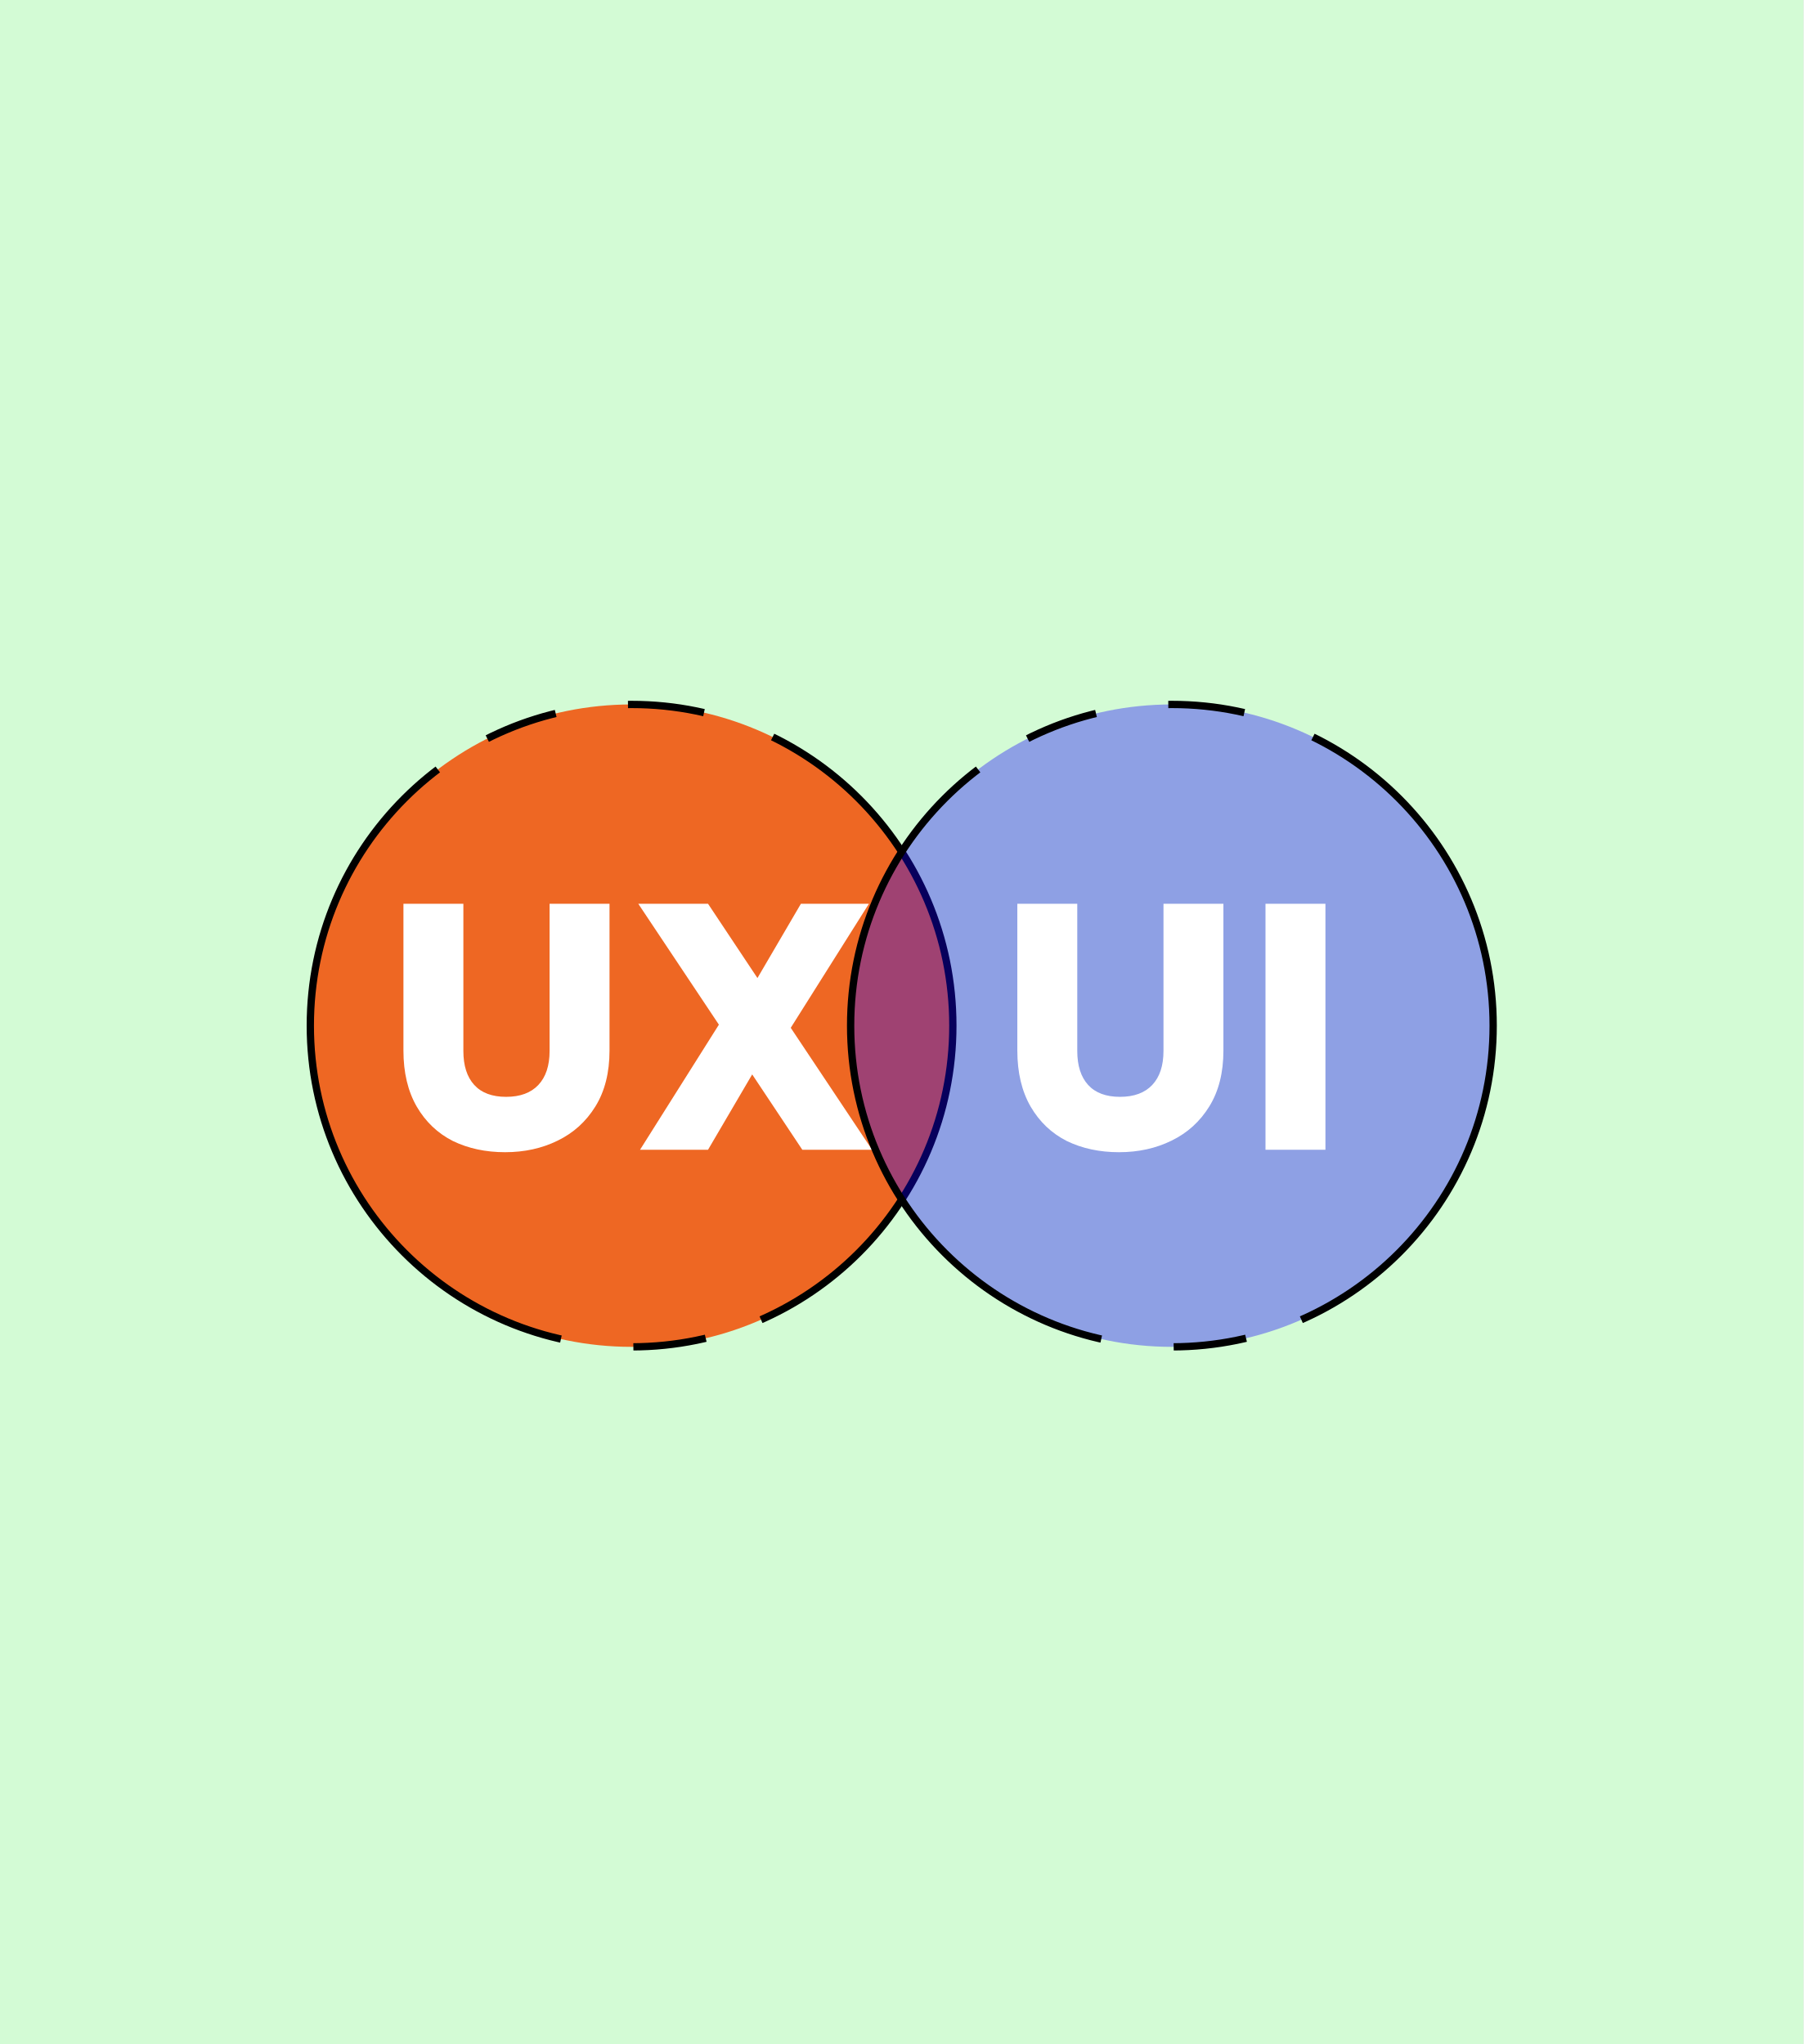
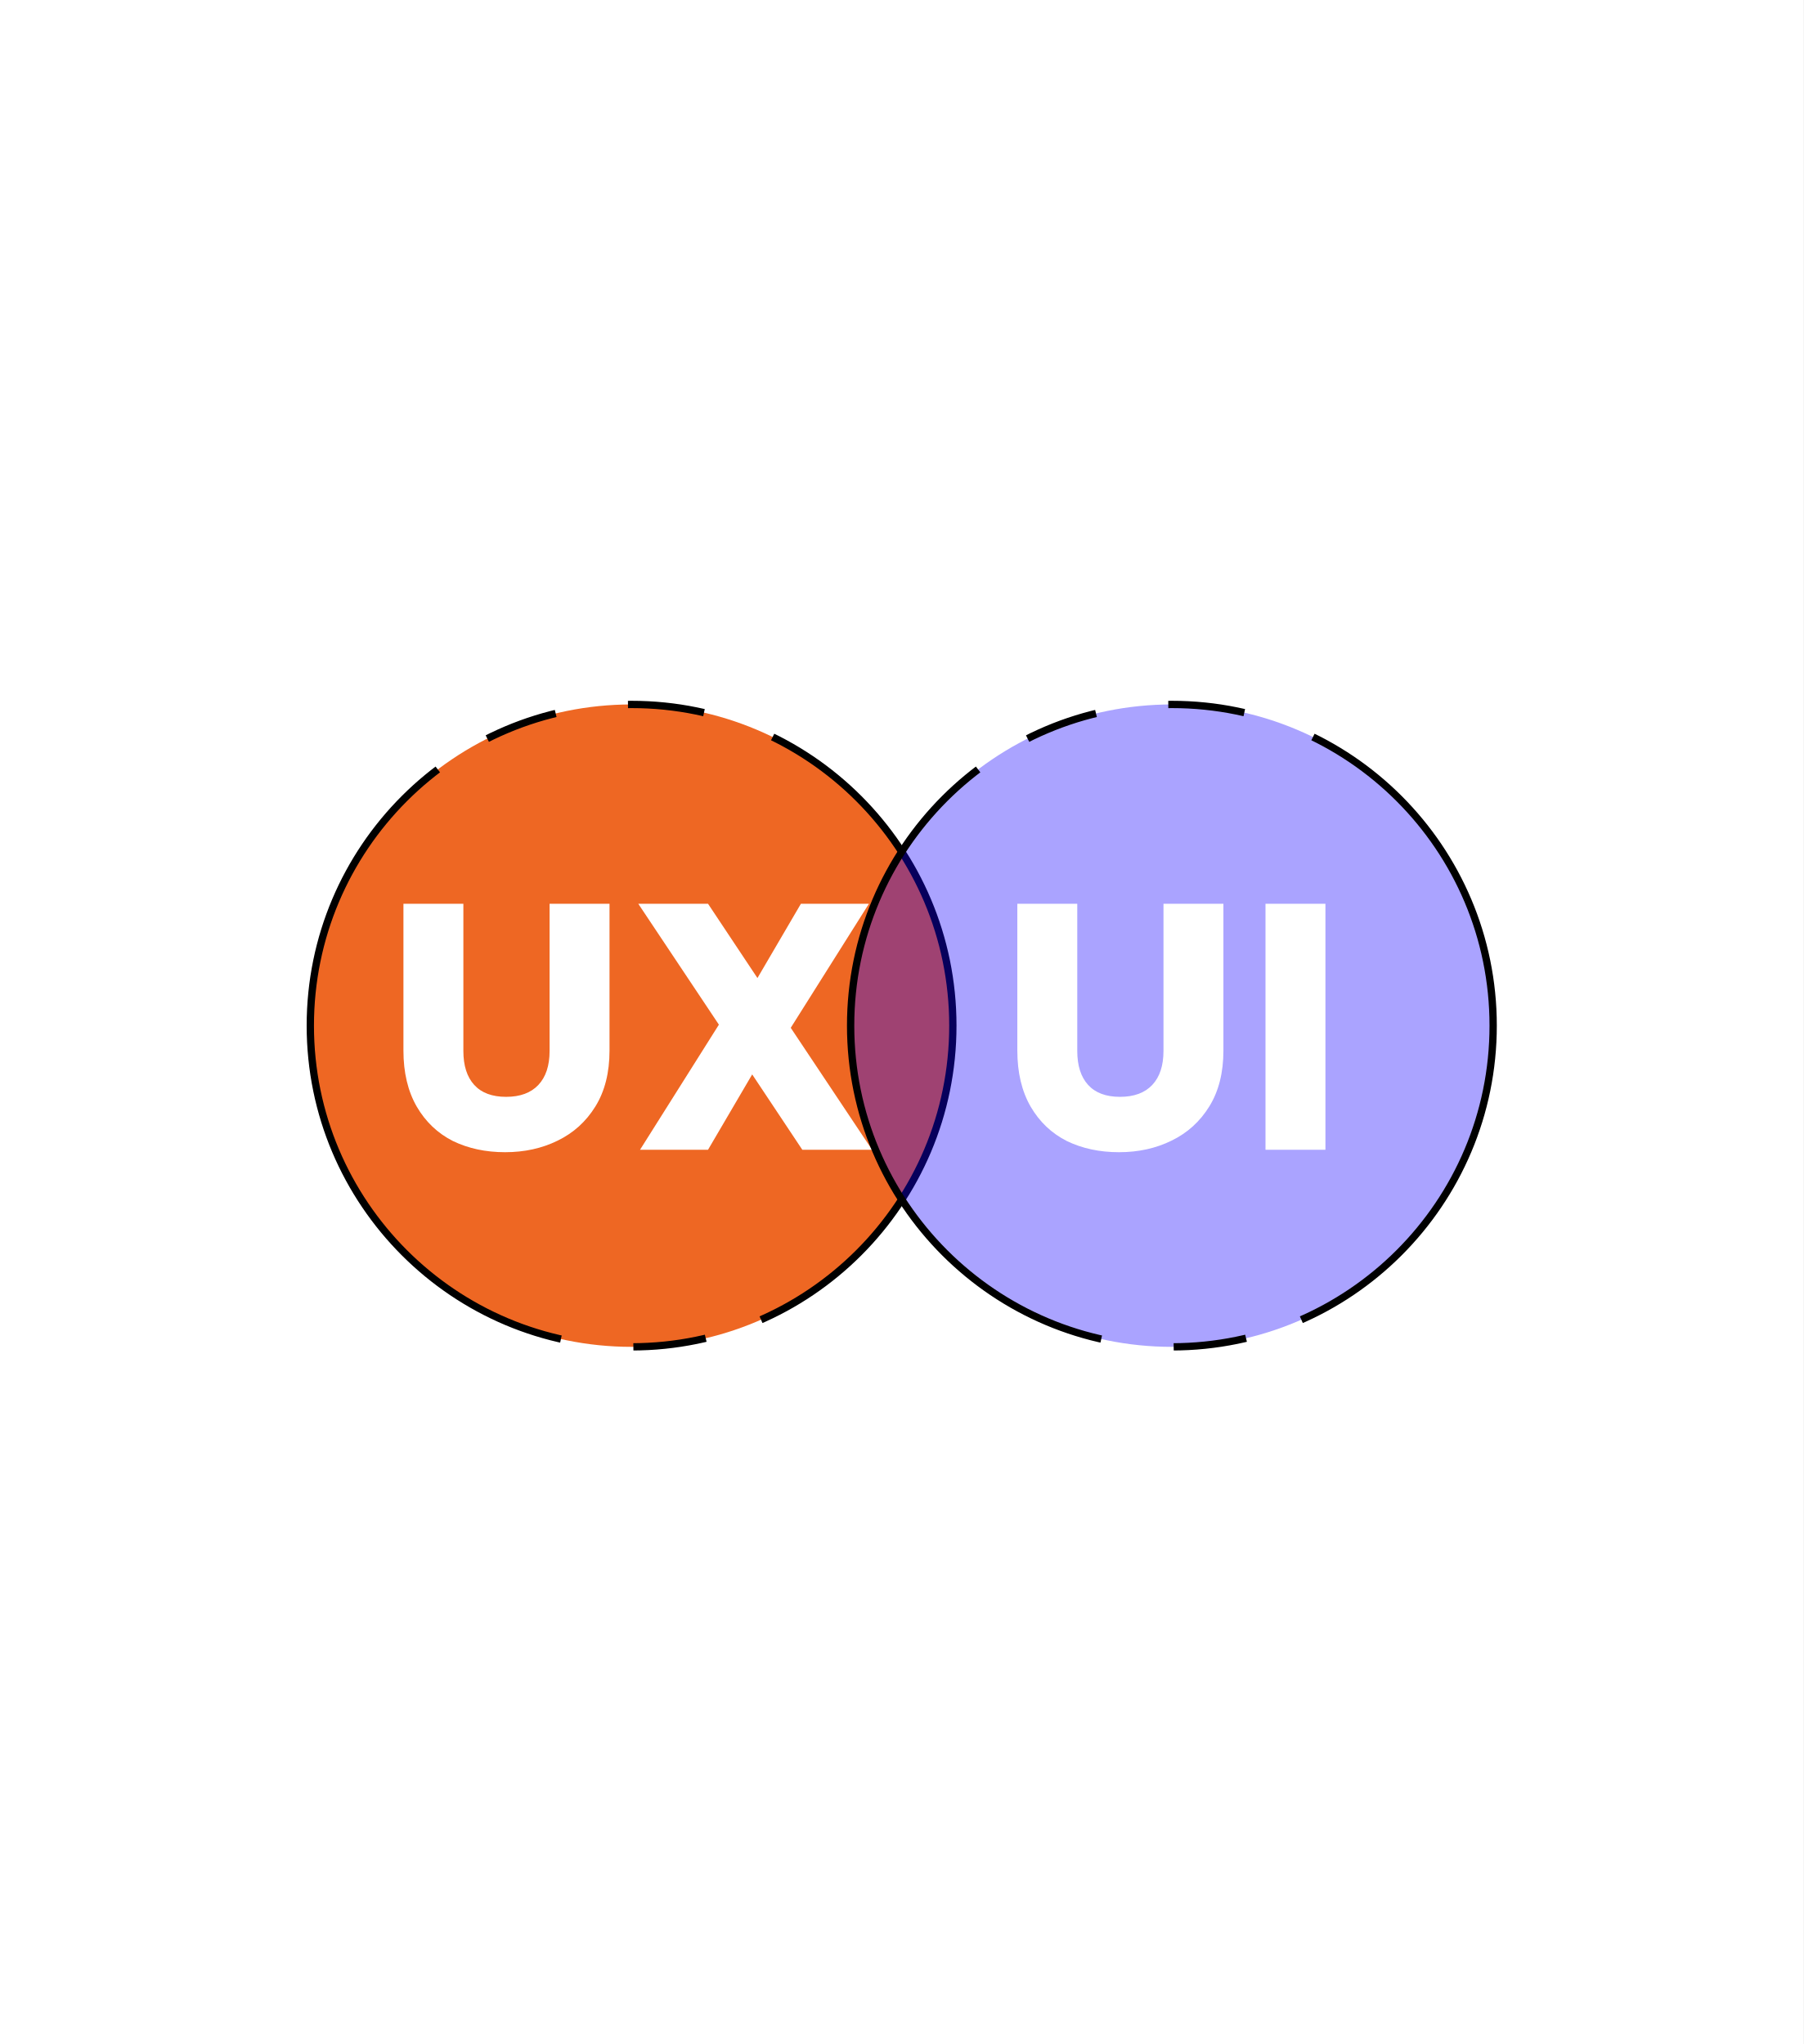
<svg xmlns="http://www.w3.org/2000/svg" width="247" height="280" viewBox="0 0 247 280" fill="none">
-   <rect width="247" height="280" fill="#D3FBD5" />
+   <rect width="247" height="280" fill="white" />
  <rect x="42.5" y="96.5" width="88" height="88" rx="44" fill="#EE6723" />
  <path d="M63.462 123.804V143.964C63.462 145.98 63.958 147.532 64.95 148.62C65.942 149.708 67.398 150.252 69.318 150.252C71.238 150.252 72.71 149.708 73.734 148.62C74.758 147.532 75.27 145.98 75.27 143.964V123.804H83.478V143.916C83.478 146.924 82.838 149.468 81.558 151.548C80.278 153.628 78.55 155.196 76.374 156.252C74.23 157.308 71.83 157.836 69.174 157.836C66.518 157.836 64.134 157.324 62.022 156.3C59.942 155.244 58.294 153.676 57.078 151.596C55.862 149.484 55.254 146.924 55.254 143.916V123.804H63.462ZM109.882 157.5L103.018 147.18L96.97 157.5H87.658L98.458 140.364L87.418 123.804H96.97L103.738 133.98L109.69 123.804H119.002L108.298 140.796L119.434 157.5H109.882Z" fill="white" />
  <rect x="42.5" y="96.5" width="88" height="88" rx="44" stroke="black" stroke-dasharray="10 10 100 8" />
  <rect x="116.5" y="96.5" width="88" height="88" rx="44" fill="#1400FF" fill-opacity="0.36" />
  <path d="M147.54 123.804V143.964C147.54 145.98 148.036 147.532 149.028 148.62C150.02 149.708 151.476 150.252 153.396 150.252C155.316 150.252 156.788 149.708 157.812 148.62C158.836 147.532 159.348 145.98 159.348 143.964V123.804H167.556V143.916C167.556 146.924 166.916 149.468 165.636 151.548C164.356 153.628 162.628 155.196 160.452 156.252C158.308 157.308 155.908 157.836 153.252 157.836C150.596 157.836 148.212 157.324 146.1 156.3C144.02 155.244 142.372 153.676 141.156 151.596C139.94 149.484 139.332 146.924 139.332 143.916V123.804H147.54ZM181.528 123.804V157.5H173.32V123.804H181.528Z" fill="white" />
  <rect x="116.5" y="96.5" width="88" height="88" rx="44" stroke="black" stroke-dasharray="10 10 100 8" />
</svg>
